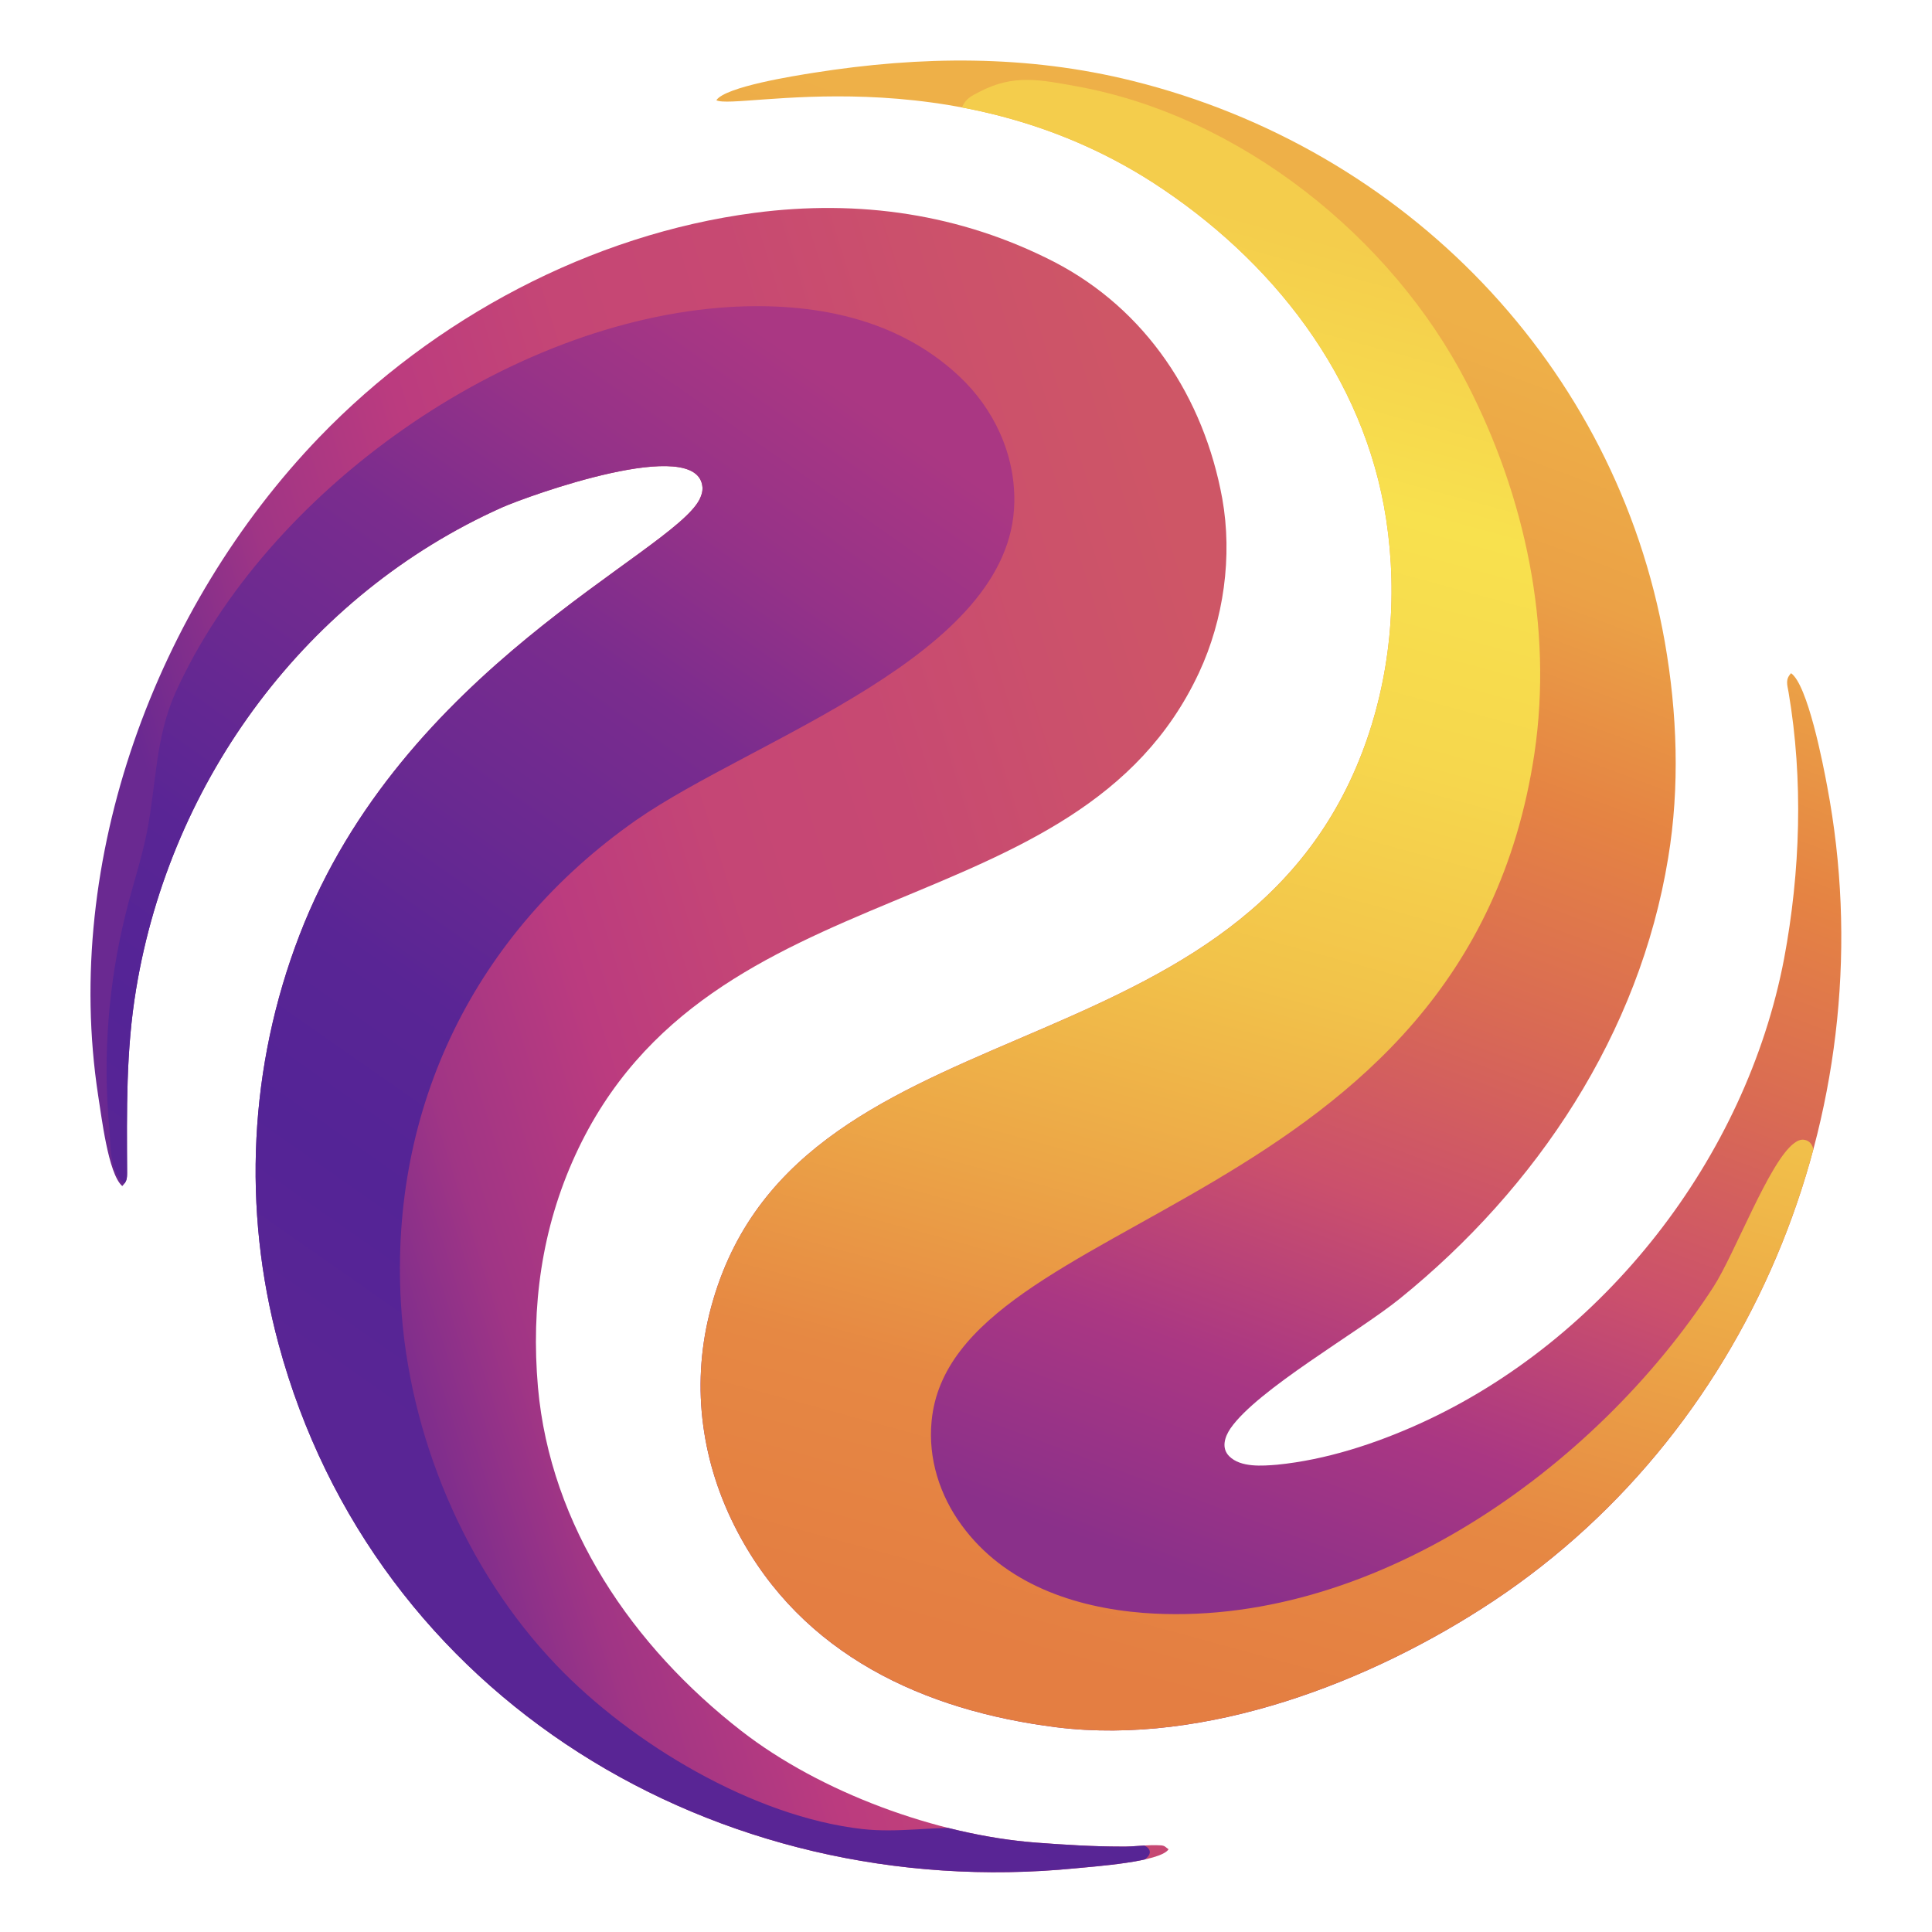
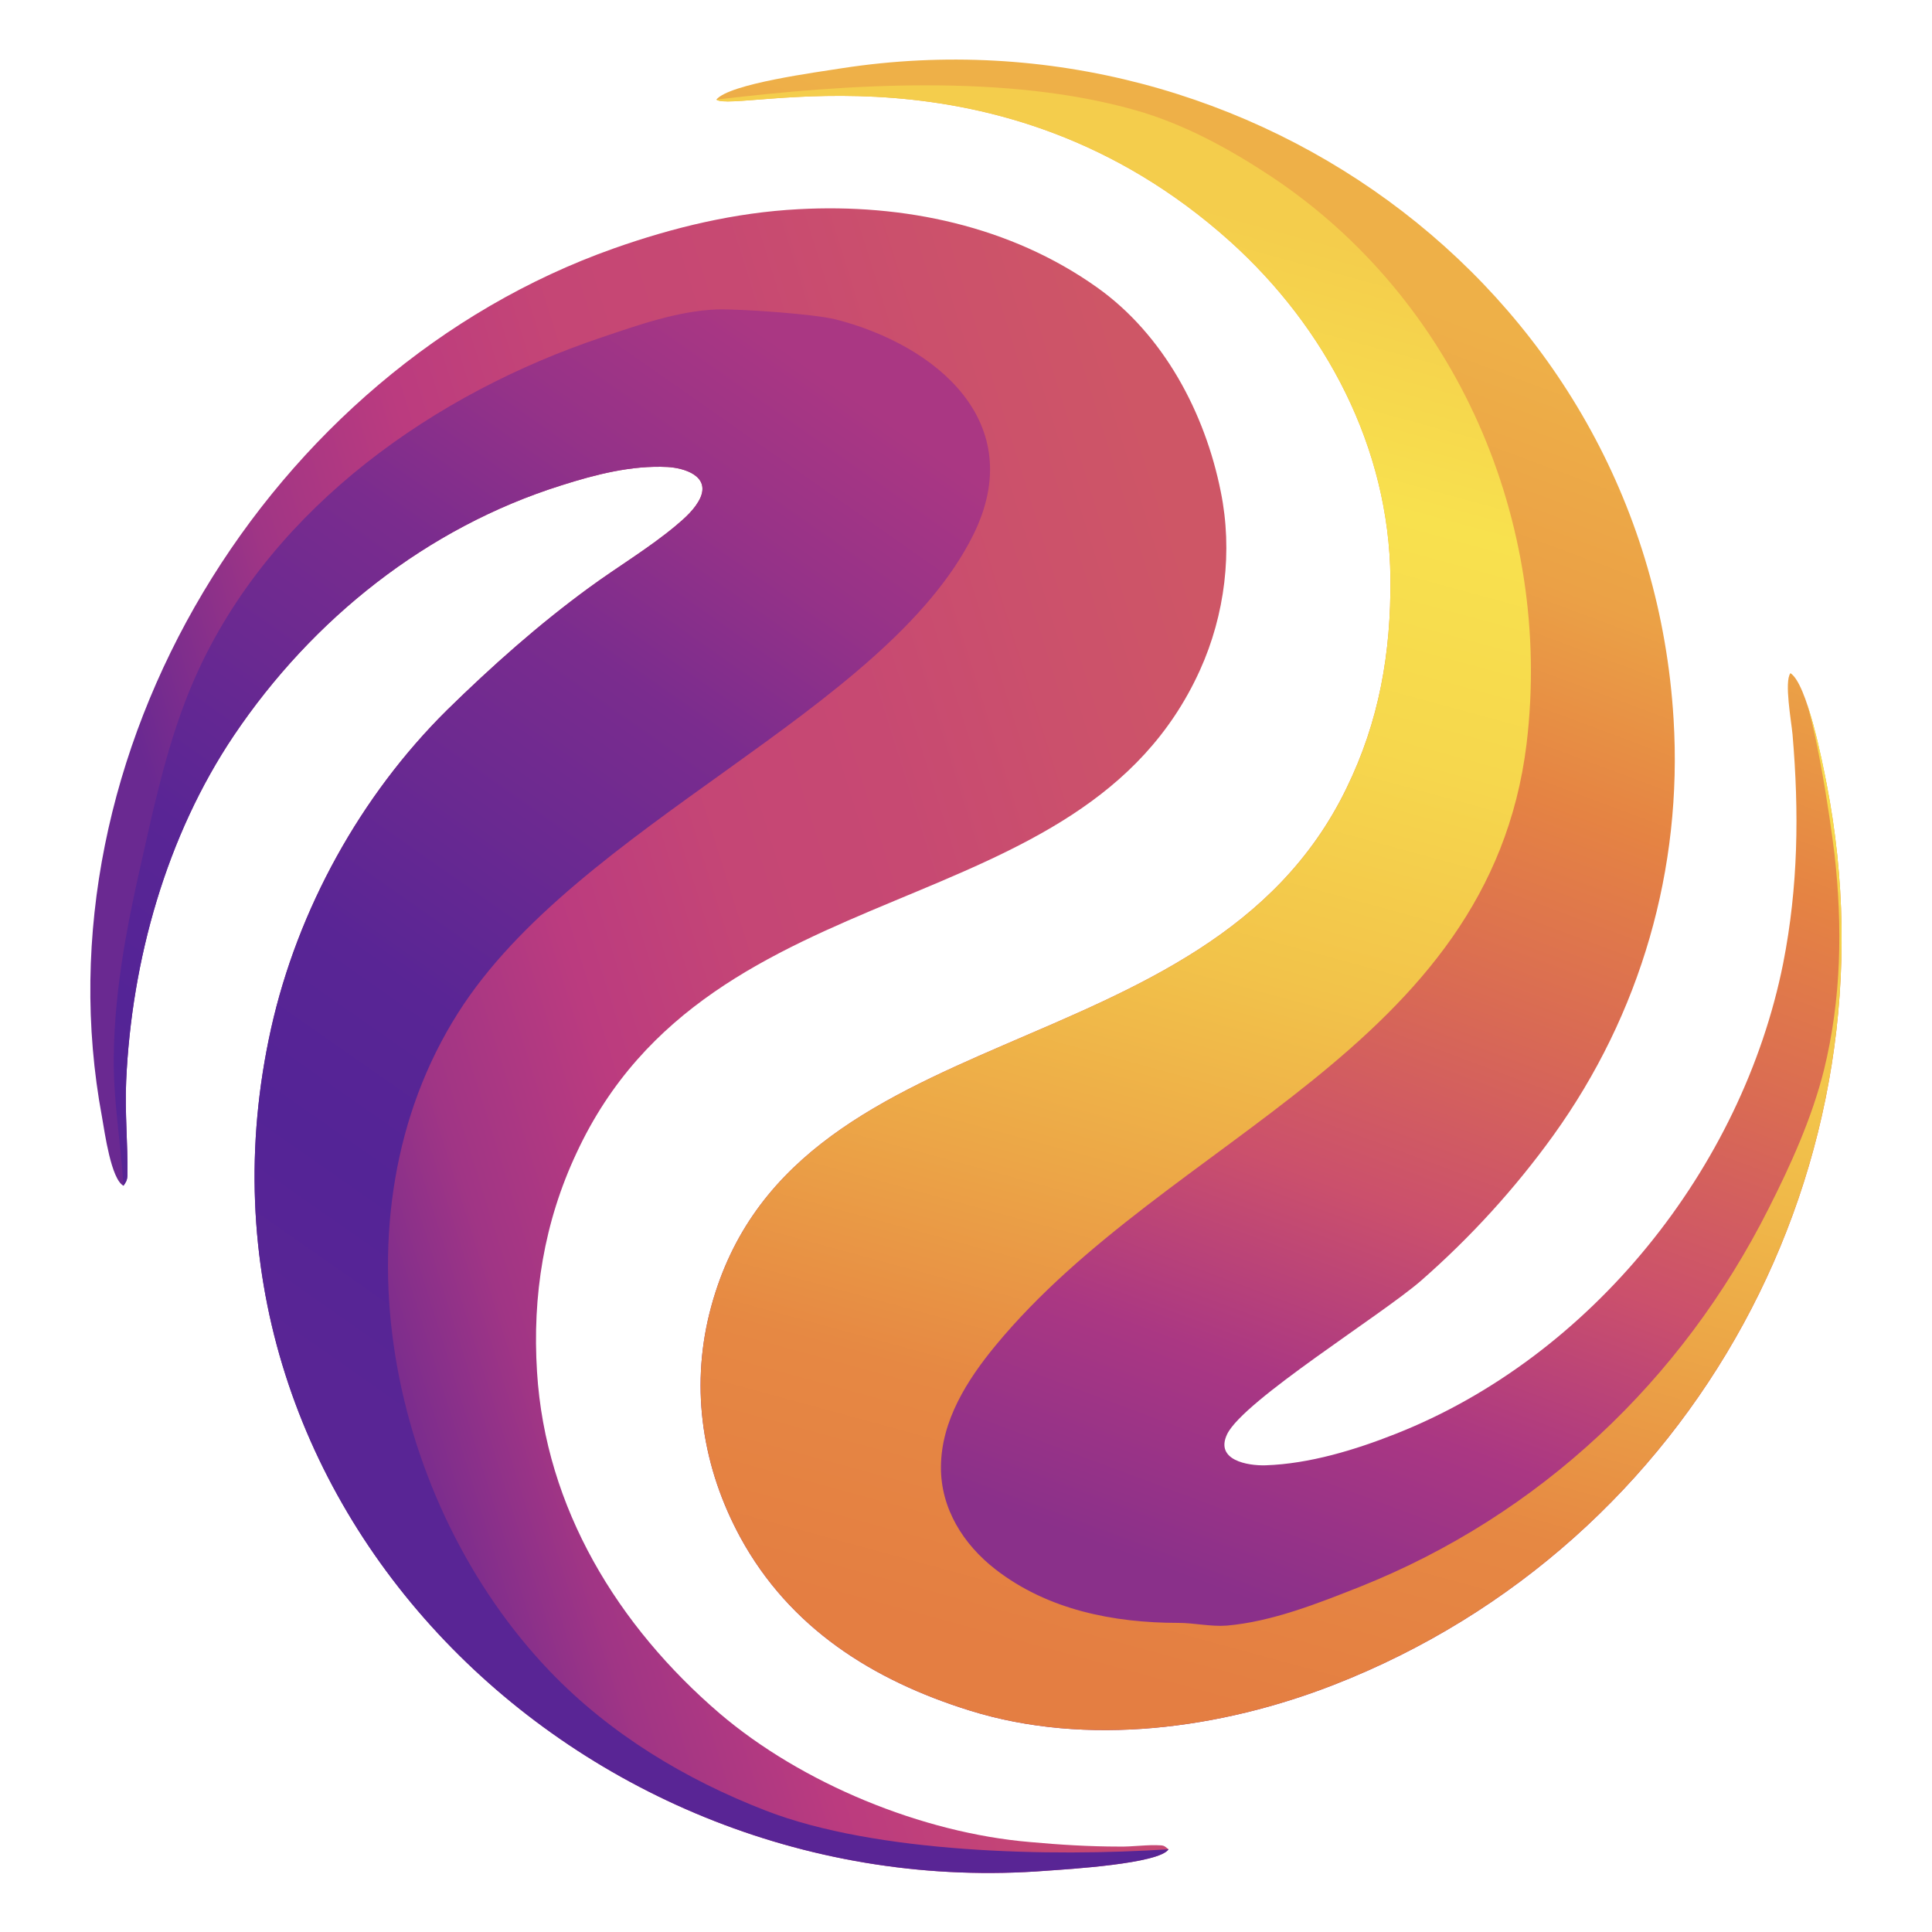
<svg xmlns="http://www.w3.org/2000/svg" viewBox="0 0 64 64" width="512" height="512">
  <defs>
    <linearGradient id="logo-p" x1="5" y1="26" x2="38.5" y2="15.5" gradientUnits="userSpaceOnUse">
      <stop offset="0" stop-color="#6a2991" />
      <stop offset="0.17" stop-color="#a03585" />
      <stop offset="0.33" stop-color="#bb3b7f" />
      <stop offset="0.5" stop-color="#c54675" />
      <stop offset="0.67" stop-color="#c74972" />
      <stop offset="0.83" stop-color="#cb506c" />
      <stop offset="1" stop-color="#ce5666" />
    </linearGradient>
    <linearGradient id="logo-v" x1="10" y1="45" x2="31" y2="15" gradientUnits="userSpaceOnUse">
      <stop offset="0" stop-color="#592595" />
      <stop offset="0.17" stop-color="#542496" />
      <stop offset="0.33" stop-color="#592595" />
      <stop offset="0.5" stop-color="#6a2991" />
      <stop offset="0.67" stop-color="#7a2c8e" />
      <stop offset="0.83" stop-color="#953288" />
      <stop offset="1" stop-color="#aa3783" />
    </linearGradient>
    <linearGradient id="logo-o" x1="48.5" y1="10.6" x2="33.7" y2="50.2" gradientUnits="userSpaceOnUse">
      <stop offset="0" stop-color="#eeb048" />
      <stop offset="0.17" stop-color="#eba146" />
      <stop offset="0.33" stop-color="#e58343" />
      <stop offset="0.5" stop-color="#d96a54" />
      <stop offset="0.67" stop-color="#cb506c" />
      <stop offset="0.83" stop-color="#aa3783" />
      <stop offset="1" stop-color="#8a308a" />
    </linearGradient>
    <linearGradient id="logo-y" x1="41.7" y1="7.3" x2="29.1" y2="53.5" gradientUnits="userSpaceOnUse">
      <stop offset="0" stop-color="#f4cd4c" />
      <stop offset="0.17" stop-color="#f8e14e" />
      <stop offset="0.33" stop-color="#f6d74d" />
      <stop offset="0.5" stop-color="#f2c34a" />
      <stop offset="0.67" stop-color="#eca647" />
      <stop offset="0.83" stop-color="#e68843" />
      <stop offset="1" stop-color="#e47e42" />
    </linearGradient>
-     <path id="logo-l" d="M4.05 39.29C3.58 38.88 3.36 36.95 3.25 36.28C2.06 28.48 5.17 20.10 10.58 14.48C14.37 10.55 19.57 7.76 25.00 7.05C28.45 6.60 31.81 7.08 34.91 8.67C37.97 10.25 39.88 13.17 40.49 16.52C40.83 18.43 40.54 20.52 39.72 22.28C35.71 30.88 23.50 28.60 19.06 38.26C17.94 40.70 17.59 43.29 17.82 45.95C18.23 50.57 20.97 54.55 24.56 57.34C27.17 59.37 31.03 60.79 34.33 61.04C35.27 61.11 36.21 61.17 37.14 61.17C37.58 61.18 38.02 61.10 38.46 61.13C38.59 61.14 38.61 61.19 38.71 61.26C38.44 61.68 36.23 61.83 35.63 61.89C23.77 63.06 12.41 56.29 9.23 44.53C8.02 40.05 8.25 35.32 9.92 30.98C13.32 22.14 22.23 18.36 23.17 16.55C23.23 16.43 23.28 16.29 23.27 16.14C23.13 14.39 17.49 16.43 16.63 16.81C10.17 19.70 5.66 25.81 4.51 32.76C4.17 34.80 4.20 36.79 4.21 38.85C4.21 39.07 4.19 39.14 4.05 39.29Z" />
-     <path id="logo-r" d="M23.73 3.32C24.03 2.87 26.33 2.51 26.96 2.41C30.50 1.85 34.02 1.81 37.52 2.68C46.54 4.92 53.53 12.09 55.15 21.27C55.56 23.61 55.65 26.07 55.26 28.42C54.31 34.24 50.92 39.34 46.37 43.02C44.97 44.15 41.65 46.03 40.76 47.32C40.57 47.60 40.45 47.97 40.72 48.24C41.10 48.62 41.82 48.56 42.31 48.52C43.92 48.36 45.55 47.83 47.03 47.16C53.14 44.39 57.84 38.36 59.10 31.76C59.64 28.88 59.74 25.83 59.25 22.94C59.20 22.66 59.14 22.51 59.33 22.30C59.88 22.68 60.39 25.30 60.53 26.06C62.47 36.32 58.26 47.19 49.48 53.03C45.43 55.72 39.95 57.83 35.01 57.22C30.61 56.67 26.57 54.82 24.43 50.74C23.25 48.50 22.89 45.98 23.50 43.52C26.12 33.00 40.90 36.00 45.13 24.91C46.06 22.47 46.31 19.79 45.92 17.21C45.20 12.48 42.13 8.59 38.18 6.04C31.53 1.77 24.38 3.67 23.73 3.32Z" />
+     <path id="logo-l" d="M4.09 39.28C3.68 39.06 3.47 37.52 3.38 37.01C1.13 24.96 8.92 12.27 20.33 8.23C22.31 7.53 24.35 7.04 26.45 6.93C29.92 6.74 33.47 7.48 36.34 9.52C38.55 11.09 39.92 13.68 40.44 16.29C40.84 18.25 40.58 20.37 39.75 22.20C35.83 30.85 23.56 28.60 19.10 38.19C18.02 40.49 17.63 42.92 17.79 45.45C18.07 49.96 20.47 53.87 23.84 56.76C26.56 59.08 30.55 60.72 34.12 61.02C35.10 61.11 36.09 61.17 37.07 61.17C37.53 61.18 38.00 61.10 38.46 61.13C38.59 61.14 38.61 61.19 38.71 61.26C38.40 61.74 35.38 61.92 34.67 61.97C19.25 63.17 5.49 49.75 8.98 34.07C9.86 30.13 11.94 26.36 14.81 23.52C16.29 22.07 17.84 20.69 19.51 19.47C20.45 18.78 21.48 18.17 22.38 17.42C22.69 17.16 23.03 16.86 23.20 16.49C23.52 15.76 22.66 15.50 22.11 15.47C20.92 15.41 19.72 15.72 18.59 16.08C14.14 17.48 10.35 20.50 7.75 24.36C5.51 27.69 4.36 31.81 4.18 35.80C4.13 36.85 4.24 37.90 4.22 38.95C4.21 39.11 4.17 39.16 4.09 39.28Z" />
+     <path id="logo-r" d="M23.73 3.30C24.16 2.77 27.09 2.39 27.89 2.26C41.53 0.16 54.60 9.83 55.44 23.83C55.74 28.78 54.35 33.59 51.45 37.62C50.18 39.38 48.72 40.98 47.09 42.41C45.79 43.55 41.19 46.39 40.65 47.51C40.24 48.37 41.33 48.56 41.93 48.54C43.38 48.49 44.89 48.03 46.23 47.50C52.70 44.95 57.71 38.71 59.07 31.91C59.57 29.37 59.60 26.90 59.38 24.33C59.34 23.89 59.10 22.58 59.31 22.30C59.86 22.64 60.37 25.25 60.51 25.97C62.96 38.54 56.15 51.14 44.19 55.81C40.45 57.27 36.01 57.88 32.11 56.66C28.91 55.66 26.16 53.93 24.52 50.92C23.28 48.63 22.87 46.05 23.50 43.51C26.02 33.42 39.96 35.68 44.60 26.12C45.69 23.89 46.08 21.63 46.06 19.16C46.02 14.83 43.92 10.85 40.74 7.99C33.08 1.12 24.35 3.77 23.73 3.30Z" />
    <clipPath id="logo-lc">
      <use href="#logo-l" />
    </clipPath>
    <clipPath id="logo-rc">
      <use href="#logo-r" />
    </clipPath>
  </defs>
  <use href="#logo-l" fill="url(#logo-p)" />
-   <path clip-path="url(#logo-lc)" fill="url(#logo-v)" d="M4.18 39.24C3.62 38.89 3.67 37.96 3.62 37.36C3.40 35.00 3.59 32.58 4.16 30.28C4.38 29.37 4.69 28.47 4.87 27.55C5.18 25.97 5.14 24.46 5.81 22.95C8.84 16.25 16.81 10.62 24.17 10.17C26.91 10.01 29.69 10.52 31.76 12.45C32.92 13.53 33.63 15.04 33.60 16.64C33.52 21.74 24.94 24.47 21.07 27.17C15.74 30.90 12.91 36.67 13.28 43.15C13.53 47.53 15.40 52.00 18.44 55.17C20.92 57.76 24.95 60.18 28.57 60.59C29.73 60.72 30.90 60.51 32.07 60.55C32.95 60.58 37.45 60.81 37.97 61.17C38.08 61.24 38.13 61.35 38.05 61.47C37.61 62.09 35.36 62.18 34.65 62.23C22.41 62.99 11.04 55.14 8.60 42.92C6.70 33.47 11.16 25.80 18.37 20.07C18.97 19.60 23.19 16.94 22.32 16.15C21.77 15.64 20.24 15.98 19.59 16.13C15.17 17.16 11.26 20.01 8.60 23.63C5.81 27.42 4.56 32.12 4.45 36.78C4.44 37.39 4.69 38.93 4.18 39.24Z" />
+   <path clip-path="url(#logo-lc)" fill="url(#logo-v)" d="M4.09 39.28C4.00 37.83 3.74 36.40 3.77 34.94C3.80 32.66 4.25 30.44 4.76 28.22C5.22 26.16 5.70 24.06 6.60 22.14C9.12 16.75 14.41 13.03 19.92 11.18C21.13 10.77 22.46 10.30 23.75 10.25C24.52 10.23 26.96 10.40 27.68 10.58C31.01 11.43 34.09 13.99 32.24 17.72C29.32 23.59 19.12 27.31 15.17 33.56C10.89 40.31 12.90 49.83 18.23 55.38C20.22 57.45 22.71 58.95 25.37 59.98C29.03 61.40 34.83 61.51 38.71 61.26C38.40 61.74 35.38 61.92 34.67 61.97C19.25 63.17 5.49 49.75 8.98 34.07C9.86 30.13 11.94 26.36 14.81 23.52C16.29 22.07 17.84 20.69 19.51 19.47C20.45 18.78 21.48 18.17 22.38 17.42C22.69 17.16 23.03 16.86 23.20 16.49C23.52 15.76 22.66 15.50 22.11 15.47C20.92 15.41 19.72 15.72 18.59 16.08C14.14 17.48 10.35 20.50 7.75 24.36C5.51 27.69 4.36 31.81 4.18 35.80C4.13 36.85 4.24 37.90 4.22 38.95C4.21 39.11 4.17 39.16 4.09 39.28Z" />
  <use href="#logo-r" fill="url(#logo-o)" />
-   <path clip-path="url(#logo-rc)" fill="url(#logo-y)" d="M31.87 3.55C31.99 3.27 32.17 3.18 32.45 3.04C33.58 2.45 34.45 2.64 35.67 2.86C41.07 3.84 46.09 7.84 48.59 12.69C50.52 16.43 51.45 20.77 50.83 24.96C48.54 40.23 31.52 40.07 30.86 47.08C30.74 48.31 31.13 49.54 31.86 50.53C33.27 52.46 35.58 53.25 37.88 53.43C45.37 53.99 52.85 48.66 56.76 42.63C57.47 41.53 58.60 38.50 59.42 37.88C59.52 37.80 59.65 37.73 59.78 37.76C60.94 37.97 58.61 42.79 58.26 43.45C54.53 50.50 47.45 56.18 39.43 57.31C35.38 57.88 31.09 57.22 27.71 54.80C25.16 52.97 23.37 50.03 23.03 46.90C22.82 44.92 23.26 42.86 24.23 41.12C29.27 32.11 43.06 35.14 45.50 22.51C46.10 19.39 45.68 16.13 44.36 13.25C42.46 9.10 38.83 6.35 34.71 4.62C34.08 4.36 32.55 4.01 32.13 3.82C31.99 3.75 31.95 3.66 31.87 3.55Z" />
+   <path clip-path="url(#logo-rc)" fill="url(#logo-y)" d="M23.73 3.30C28.06 2.78 33.35 2.44 37.61 3.65C39.20 4.10 40.69 4.91 42.07 5.82C48.26 9.91 51.45 17.32 50.57 24.64C49.33 34.78 38.72 37.62 32.98 44.57C32.04 45.71 31.18 47.06 31.17 48.59C31.16 49.97 31.91 51.16 32.98 51.99C34.71 53.33 36.89 53.76 39.03 53.76C39.57 53.76 40.10 53.89 40.64 53.85C42.14 53.72 43.67 53.11 45.06 52.56C51.00 50.19 55.72 45.73 58.59 40.03C59.33 38.57 60.02 37.04 60.42 35.45C61.00 33.09 61.04 30.69 60.77 28.29C60.64 27.20 60.07 23.24 59.51 22.46C59.46 22.39 59.36 22.37 59.31 22.30C59.86 22.64 60.37 25.25 60.51 25.97C62.96 38.54 56.15 51.14 44.19 55.81C40.45 57.27 36.01 57.88 32.11 56.66C28.91 55.66 26.16 53.93 24.52 50.92C23.28 48.63 22.87 46.05 23.50 43.51C26.02 33.42 39.96 35.68 44.60 26.12C45.69 23.89 46.08 21.63 46.06 19.16C46.02 14.83 43.92 10.85 40.74 7.99C33.08 1.12 24.35 3.77 23.73 3.30Z" />
</svg>
